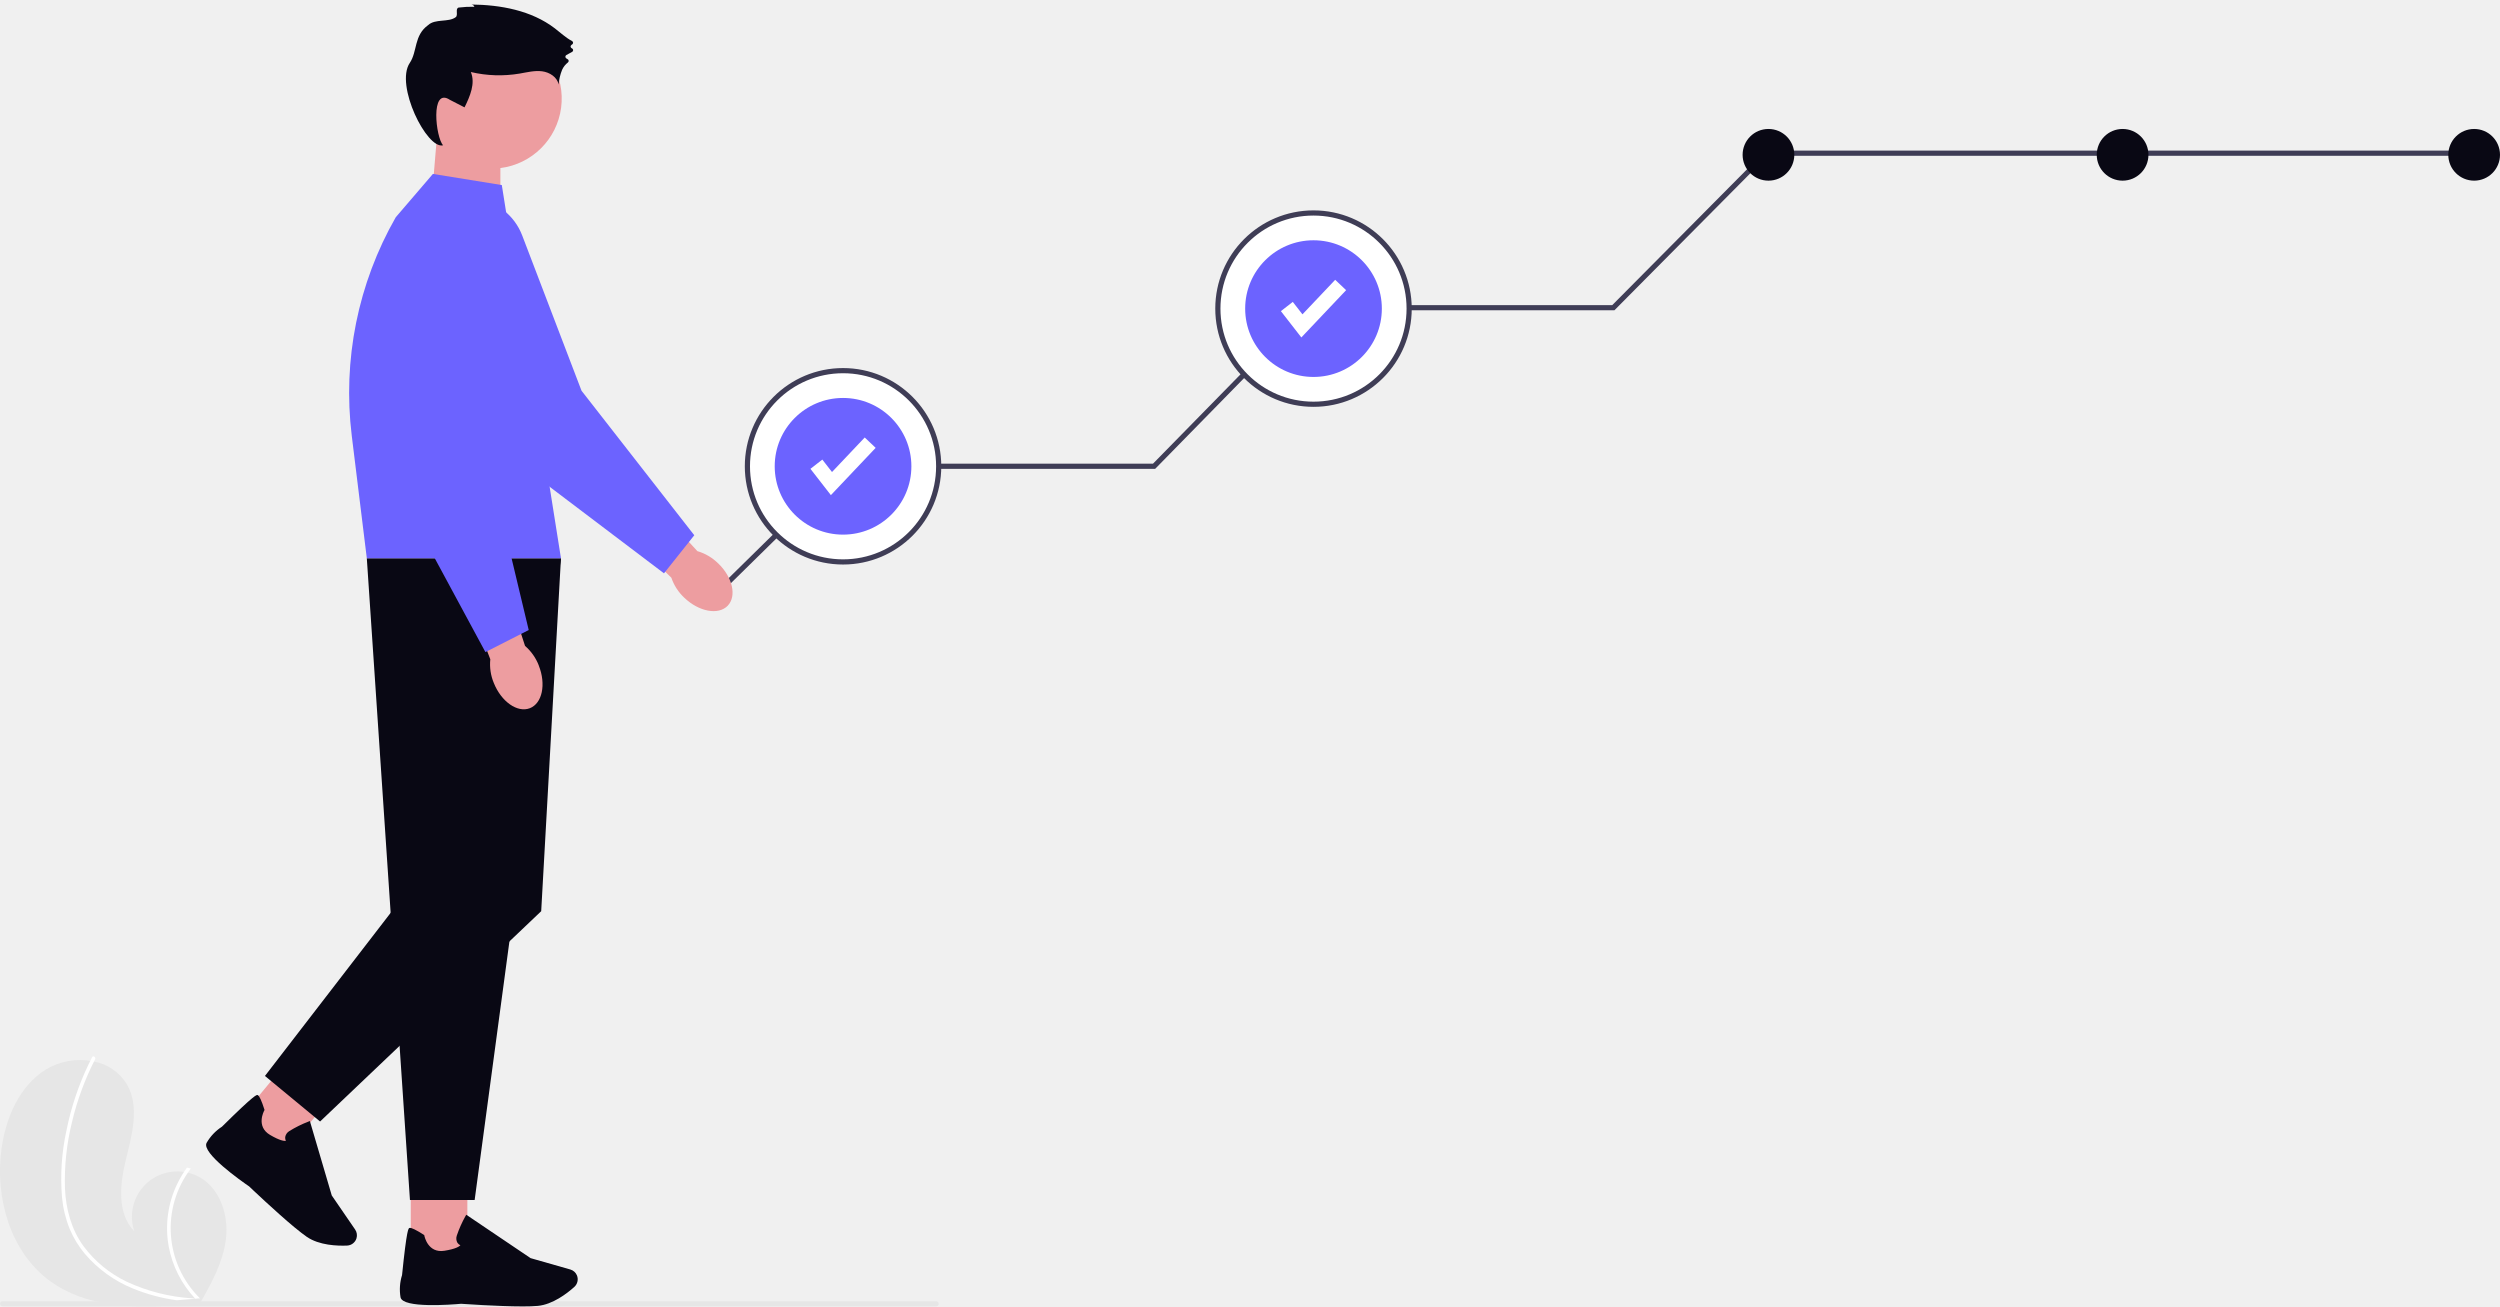
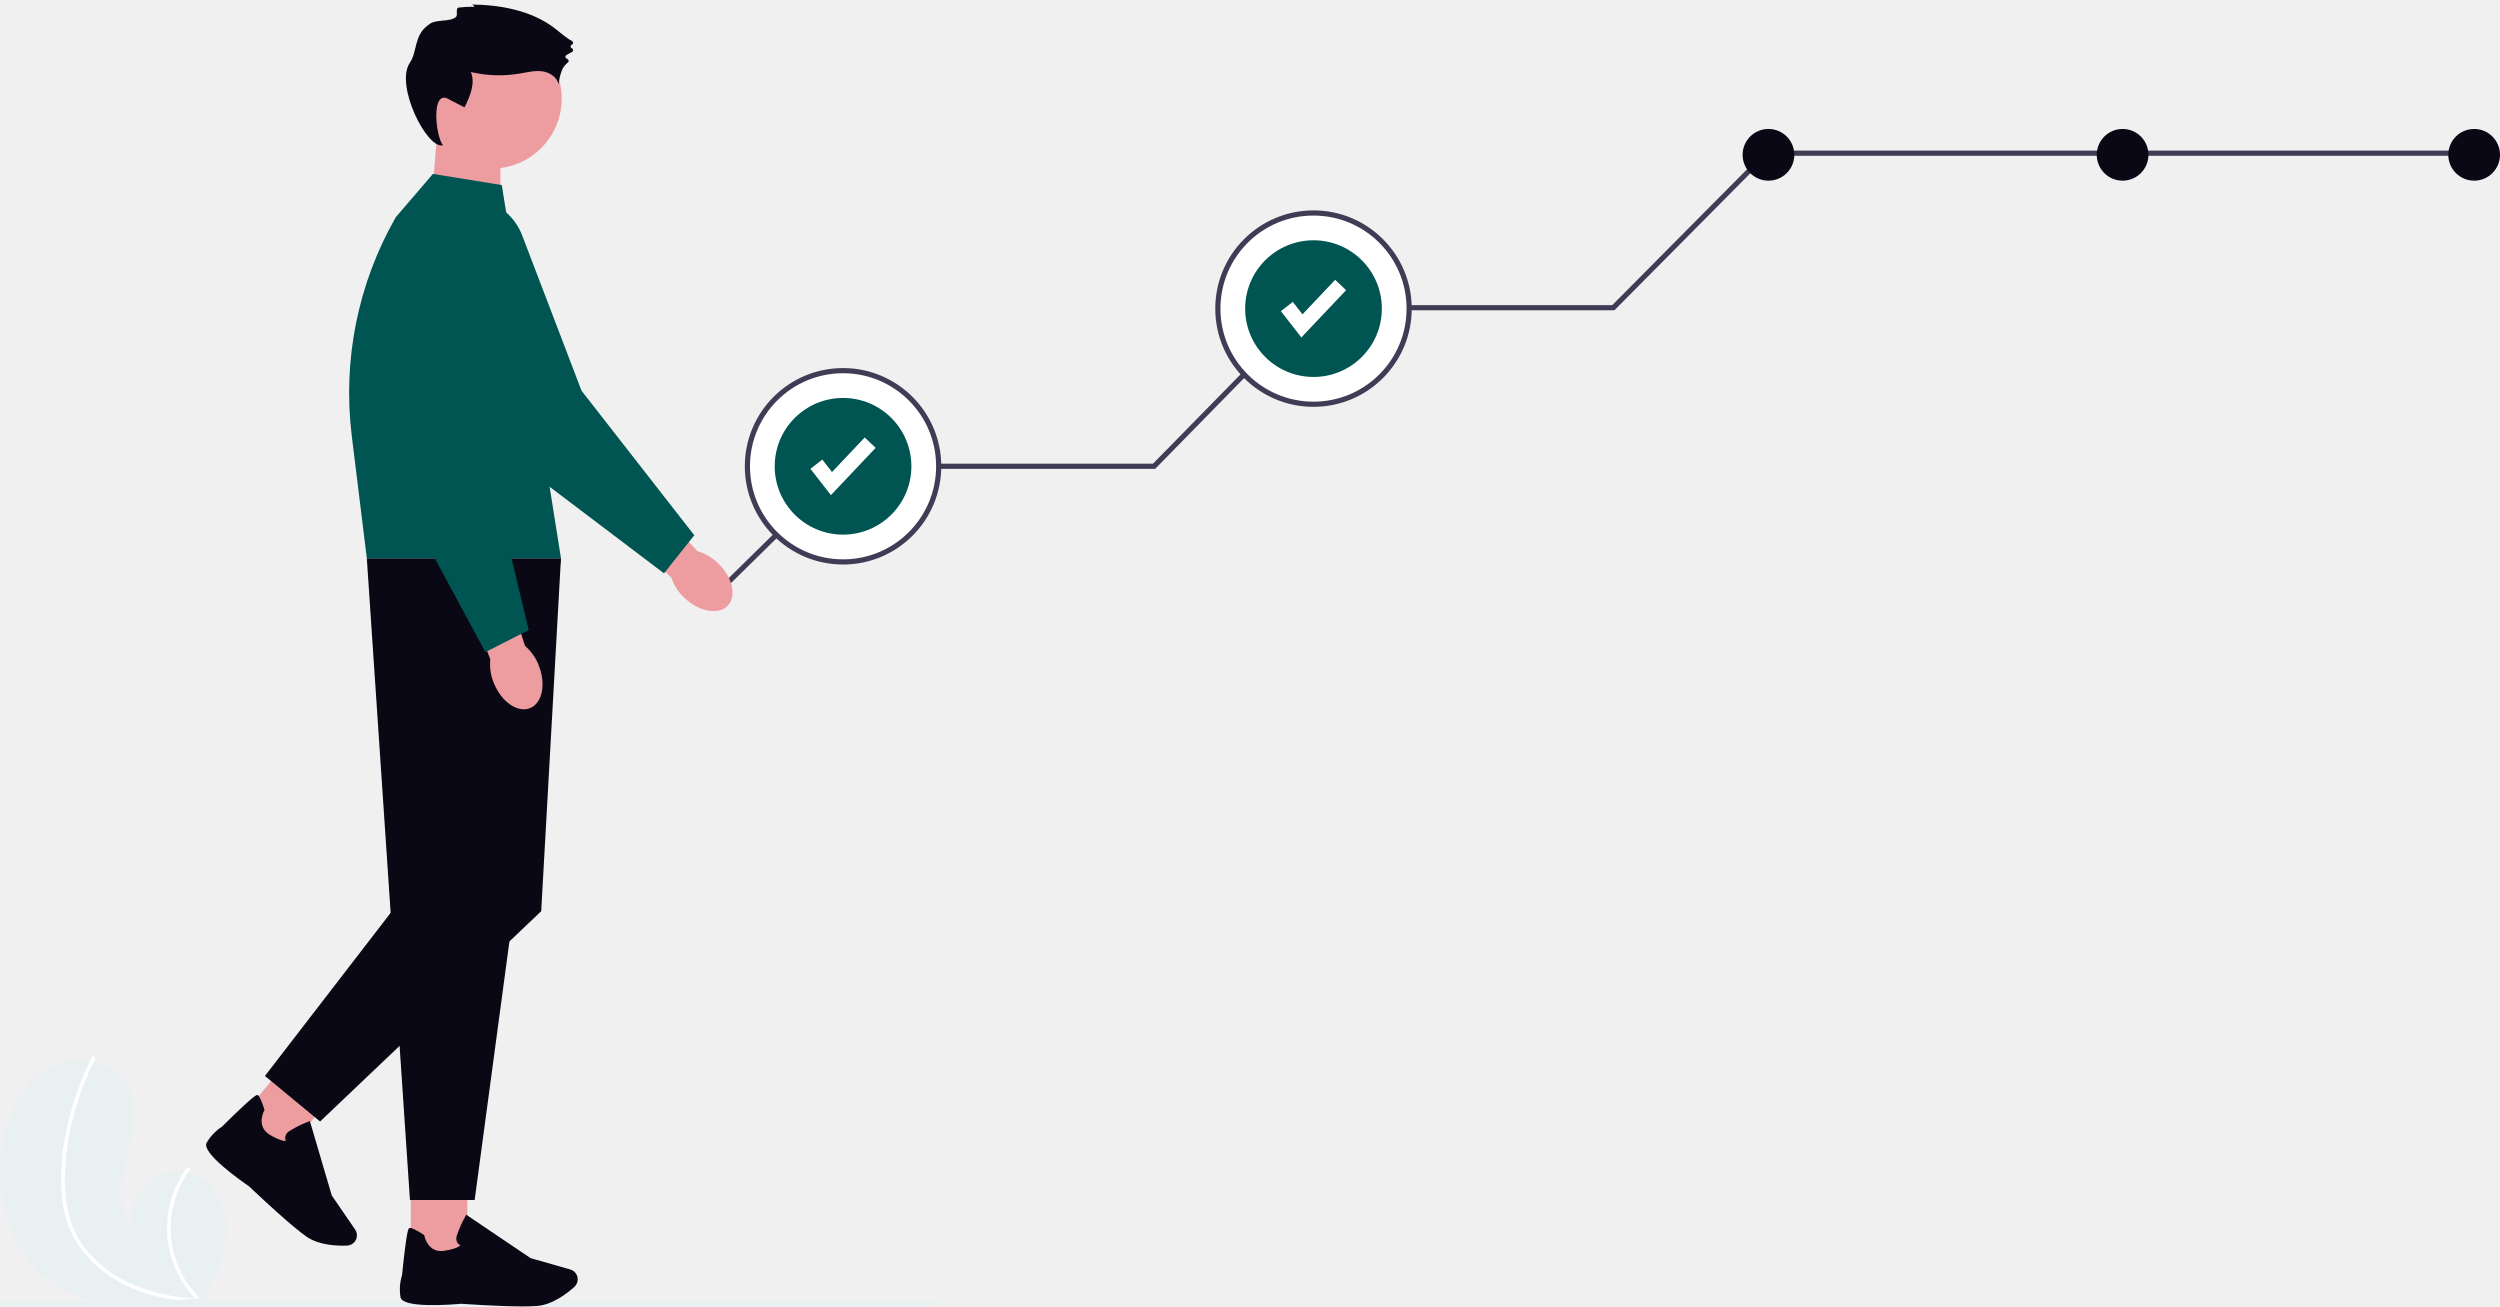
<svg xmlns="http://www.w3.org/2000/svg" width="960" height="501.659" viewBox="0 0 960 501.659" role="img" artist="Katerina Limpitsouni" source="https://undraw.co/">
  <g transform="translate(-476.849 -299.111)">
-     <path d="M136.262,612.654c13.645,9.83,31.328,10.323,48.42,9.116,2.387-.168,4.757-.366,7.1-.579.014,0,.033,0,.047-.006.113-.011.226-.022.334-.028l1.449-.136-.113.216-.356.671c.128-.225.256-.445.384-.669.038-.067.08-.135.117-.2,4.428-7.705,8.82-15.694,9.94-24.492,1.158-9.132-2.1-19.473-10.134-23.962a16.224,16.224,0,0,0-3.328-1.394c-.481-.146-.968-.265-1.461-.369a17.385,17.385,0,0,0-20.217,22.6c-6.814-6.988-5.543-18.323-3.193-27.8s5.206-20.015.416-28.525a18.811,18.811,0,0,0-12.6-8.859c-.161-.035-.322-.069-.484-.1a25.371,25.371,0,0,0-18.228,3.194c-10.048,6.332-15.209,18.338-16.884,30.1C114.776,580.356,120.749,601.477,136.262,612.654Z" transform="translate(360 178.53)" fill="#e6e6e6" />
+     <path d="M136.262,612.654c13.645,9.83,31.328,10.323,48.42,9.116,2.387-.168,4.757-.366,7.1-.579.014,0,.033,0,.047-.006.113-.011.226-.022.334-.028l1.449-.136-.113.216-.356.671c.128-.225.256-.445.384-.669.038-.067.08-.135.117-.2,4.428-7.705,8.82-15.694,9.94-24.492,1.158-9.132-2.1-19.473-10.134-23.962a16.224,16.224,0,0,0-3.328-1.394c-.481-.146-.968-.265-1.461-.369a17.385,17.385,0,0,0-20.217,22.6c-6.814-6.988-5.543-18.323-3.193-27.8s5.206-20.015.416-28.525a18.811,18.811,0,0,0-12.6-8.859c-.161-.035-.322-.069-.484-.1a25.371,25.371,0,0,0-18.228,3.194c-10.048,6.332-15.209,18.338-16.884,30.1C114.776,580.356,120.749,601.477,136.262,612.654Z" transform="translate(360 178.53)" fill="#e9f0f2" />
    <path d="M162.649,582.779a43.129,43.129,0,0,0,2.977,12.154,37.452,37.452,0,0,0,5.815,9.5,47.984,47.984,0,0,0,18.431,13.29,69.059,69.059,0,0,0,16.792,4.512c2.387-.168,4.757-.366,7.1-.579.014,0,.033,0,.047-.006.113-.011.226-.021.334-.028l1.449-.136-.113.216-.356.672c.128-.225.256-.445.384-.669.038-.067.08-.135.117-.2a37.837,37.837,0,0,1-3.522-49.848c-.481-.146-.968-.265-1.461-.37a39.924,39.924,0,0,0-3.641,6.031,39.113,39.113,0,0,0-3.375,24.333,39.989,39.989,0,0,0,10.132,19.946c-.456-.032-.916-.069-1.367-.11a70.119,70.119,0,0,1-24.785-6.314,44.639,44.639,0,0,1-16.722-13.721c-4.687-6.464-6.752-14.238-7.107-22.141a93.438,93.438,0,0,1,2.652-25.3,106.172,106.172,0,0,1,8.922-24.3.763.763,0,0,0-.3-1.008.649.649,0,0,0-.484-.1.565.565,0,0,0-.373.32c-.488.952-.966,1.9-1.427,2.868A107.376,107.376,0,0,0,164.362,557,86.444,86.444,0,0,0,162.649,582.779Z" transform="translate(338.019 176.174)" fill="#fff" />
-     <path d="M475.53,714.485H116.955a.994.994,0,0,1,0-1.985H475.53a.994.994,0,0,1,0,1.985Z" transform="translate(360.835 86.285)" fill="#e6e6e6" />
+     <path d="M475.53,714.485H116.955a.994.994,0,0,1,0-1.985H475.53a.994.994,0,0,1,0,1.985Z" transform="translate(360.835 86.285)" fill="#e9f0f2" />
    <path d="M274.4,256.926l-1.4-1.4,54.367-53.434H445.592l59.651-60.882h116.7l58.878-59.337H954.9v1.985H681.65l-58.878,59.337H506.077l-59.651,60.882H328.186Z" transform="translate(474.005 275.07)" fill="#3f3d56" />
    <circle cx="36.727" cy="36.727" r="36.727" transform="translate(944.509 380.892)" fill="#fff" />
    <circle cx="9.926" cy="9.926" r="9.926" transform="translate(1146.011 348.632)" fill="#090814" />
    <circle cx="9.926" cy="9.926" r="9.926" transform="translate(1416.996 348.632)" fill="#090814" />
    <circle cx="9.926" cy="9.926" r="9.926" transform="translate(1282 348.632)" fill="#090814" />
    <path d="M624.706,365.939a37.72,37.72,0,1,1,37.72-37.72A37.72,37.72,0,0,1,624.706,365.939Zm0-73.454A35.734,35.734,0,1,0,660.44,328.22a35.734,35.734,0,0,0-35.734-35.734Z" transform="translate(356.53 89.399)" fill="#3f3d56" />
-     <circle cx="26.241" cy="26.241" r="26.241" transform="translate(954.995 391.378)" fill="#6c63ff" />
+     <circle cx="26.241" cy="26.241" r="26.241" transform="translate(954.995 391.378)" fill="#005451" />
    <path d="M506.395,154l-7.854-10.1,4.567-3.553,3.719,4.781,12.563-13.262,4.2,3.98Z" transform="translate(470.17 274.69)" fill="#fff" />
    <circle cx="36.727" cy="36.727" r="36.727" transform="translate(763.852 441.442)" fill="#fff" />
    <path d="M442.706,426.939a37.72,37.72,0,1,1,37.72-37.72,37.72,37.72,0,0,1-37.72,37.72Zm0-73.454A35.734,35.734,0,1,0,478.44,389.22a35.734,35.734,0,0,0-35.734-35.734Z" transform="translate(357.873 88.949)" fill="#3f3d56" />
-     <circle cx="26.241" cy="26.241" r="26.241" transform="translate(774.338 451.927)" fill="#6c63ff" />
+     <circle cx="26.241" cy="26.241" r="26.241" transform="translate(774.338 451.927)" fill="#005451" />
    <path d="M324.395,215l-7.854-10.1,4.567-3.553,3.719,4.781,12.563-13.262,4.2,3.98Z" transform="translate(471.513 274.24)" fill="#fff" />
    <g transform="translate(555.997 299.118)">
      <path d="M470.577,321.991h0a19.048,19.048,0,0,0-7.94-4.66L440.748,293.47l-11.541,11.064,23.457,23.021a18.7,18.7,0,0,0,4.982,7.691c5.615,5.366,13.057,6.746,16.627,3.083S476.2,327.357,470.6,322h-.021Z" transform="translate(-274.005 -105.711)" fill="#ed9da0" />
-       <path d="M552.918,315.332l-11.624,14.614L481.21,284.465l-.052-.1-35.112-65.523a22.474,22.474,0,1,1,40.8-18.641l22.782,59.627,43.291,55.486v.021Z" transform="translate(-365.47 -109.794)" fill="#6c63ff" />
+       <path d="M552.918,315.332l-11.624,14.614L481.21,284.465l-.052-.1-35.112-65.523a22.474,22.474,0,1,1,40.8-18.641l22.782,59.627,43.291,55.486v.021Z" transform="translate(-365.47 -109.794)" fill="#005451" />
      <path d="M3.24,73.038,5.715,43.485A26.9,26.9,0,1,1,30.247,53.6V81.911Z" transform="translate(82.754 10.931)" fill="#ed9da0" />
      <rect width="21.734" height="30.836" transform="translate(78.583 452.154)" fill="#ed9da0" />
      <path d="M533.609,597.186c-9.538,0-23.467-1-23.571-1.007-3.726.332-22.325,1.8-23.249-2.46a18.277,18.277,0,0,1,.581-8.563c1.8-17.779,2.46-17.987,2.854-18.1.633-.187,2.481.7,5.48,2.626l.187.125.042.218c.052.27,1.38,6.8,7.68,5.8,4.318-.685,5.719-1.64,6.165-2.107a2.656,2.656,0,0,1-1.142-.955,3.339,3.339,0,0,1-.239-2.782,44.017,44.017,0,0,1,3.342-7.5l.28-.5,24.7,16.669,15.257,4.359a3.9,3.9,0,0,1,2.543,2.252h0a3.935,3.935,0,0,1-1,4.442c-2.771,2.491-8.282,6.757-14.053,7.286-1.536.145-3.57.2-5.854.2h0Z" transform="translate(-412.129 -95.534)" fill="#090814" />
      <rect width="21.734" height="30.836" transform="matrix(-0.771, -0.637, 0.637, -0.771, 29.662, 443.544)" fill="#ed9da0" />
      <path d="M602.235,568.589c-7.348-6.082-17.447-15.724-17.52-15.8-3.082-2.107-18.35-12.839-16.347-16.71a18.109,18.109,0,0,1,5.906-6.227c12.714-12.569,13.347-12.3,13.731-12.133.612.259,1.474,2.107,2.553,5.511l.062.208-.1.2c-.145.249-3.28,6.134,2.211,9.372,3.768,2.221,5.449,2.377,6.092,2.3a2.649,2.649,0,0,1-.27-1.474,3.346,3.346,0,0,1,1.588-2.294,44.16,44.16,0,0,1,7.359-3.653l.529-.208,8.407,28.584,8.978,13.088a3.937,3.937,0,0,1,.519,3.363h0a3.947,3.947,0,0,1-3.6,2.792c-3.716.156-10.68-.073-15.465-3.342-1.266-.872-2.865-2.128-4.629-3.581h0Z" transform="translate(-568.188 -97.214)" fill="#090814" />
      <path d="M567.242,319.1l-33.13,246.429H509.265L492.7,319.1h74.552Z" transform="translate(-430.993 -104.74)" fill="#090814" />
      <path d="M542.177,453.705,492.7,517.9l21.173,17.489,84.911-80.759L606.371,319.1l-15.184,13.576Z" transform="translate(-470.111 -104.74)" fill="#090814" />
-       <path d="M551.332,181.31l22.709,143.3H499.489l-5.781-47.048a135.765,135.765,0,0,1,16.9-83.9l14.26-16.632,26.467,4.281Z" transform="translate(-437.782 -110.251)" fill="#6c63ff" />
+       <path d="M551.332,181.31l22.709,143.3H499.489l-5.781-47.048a135.765,135.765,0,0,1,16.9-83.9l14.26-16.632,26.467,4.281Z" transform="translate(-437.782 -110.251)" fill="#005451" />
      <path d="M529.924,360.19h0a18.992,18.992,0,0,0-5.293-7.535l-10.016-30.8-15.1,5.283,11.78,30.67a18.6,18.6,0,0,0,1.339,9.071c2.875,7.2,9.082,11.552,13.846,9.7s6.3-9.185,3.425-16.388h.021Z" transform="translate(-402.165 -104.635)" fill="#ed9da0" />
-       <path d="M561.865,351.358l-16.638,8.469-35.8-66.311V293.4l-4.764-74.179a22.474,22.474,0,1,1,44.858,0l-4.017,63.7,16.357,68.45h0Z" transform="translate(-437.978 -109.431)" fill="#6c63ff" />
+       <path d="M561.865,351.358l-16.638,8.469-35.8-66.311V293.4l-4.764-74.179a22.474,22.474,0,1,1,44.858,0l-4.017,63.7,16.357,68.45h0Z" transform="translate(-437.978 -109.431)" fill="#005451" />
      <path d="M38.966,53.6a1.362,1.362,0,0,0,1.311.778c-11.307.676-23.216-.642-32.676-6.872C5.31,46,3.149,44.195.655,43.1A.748.748,0,0,1,.5,41.827l.274-.215A.751.751,0,0,0,.532,40.3h0a.751.751,0,0,1-.189-1.349l2.1-1.357a.748.748,0,0,0,.007-1.258,3.734,3.734,0,0,0-.558-.283A.749.749,0,0,1,1.654,34.8a7.461,7.461,0,0,0,2.031-2.969,19.127,19.127,0,0,0,.944-5.746c.723,2.807,3.786,4.459,6.68,4.627s5.716-.787,8.532-1.473a47.2,47.2,0,0,1,18.734-.721c-2.116-4.246-.331-9.31,1.465-13.7l5.813,2.492c7.983,4.506,4.356-14.969,1.371-17.586C53.318-2.391,67.334,21.47,62.2,30.365c-2.669,4.627-.774,10.595-6.022,14.983-2.572,2.707-7.707,1.5-10.329,3.754-1.032.886.541,3.255-.877,3.771A41.353,41.353,0,0,1,38.966,53.6Z" transform="matrix(-0.998, -0.07, 0.07, -0.998, 138.156, 58.813)" fill="#090814" />
    </g>
  </g>
</svg>
